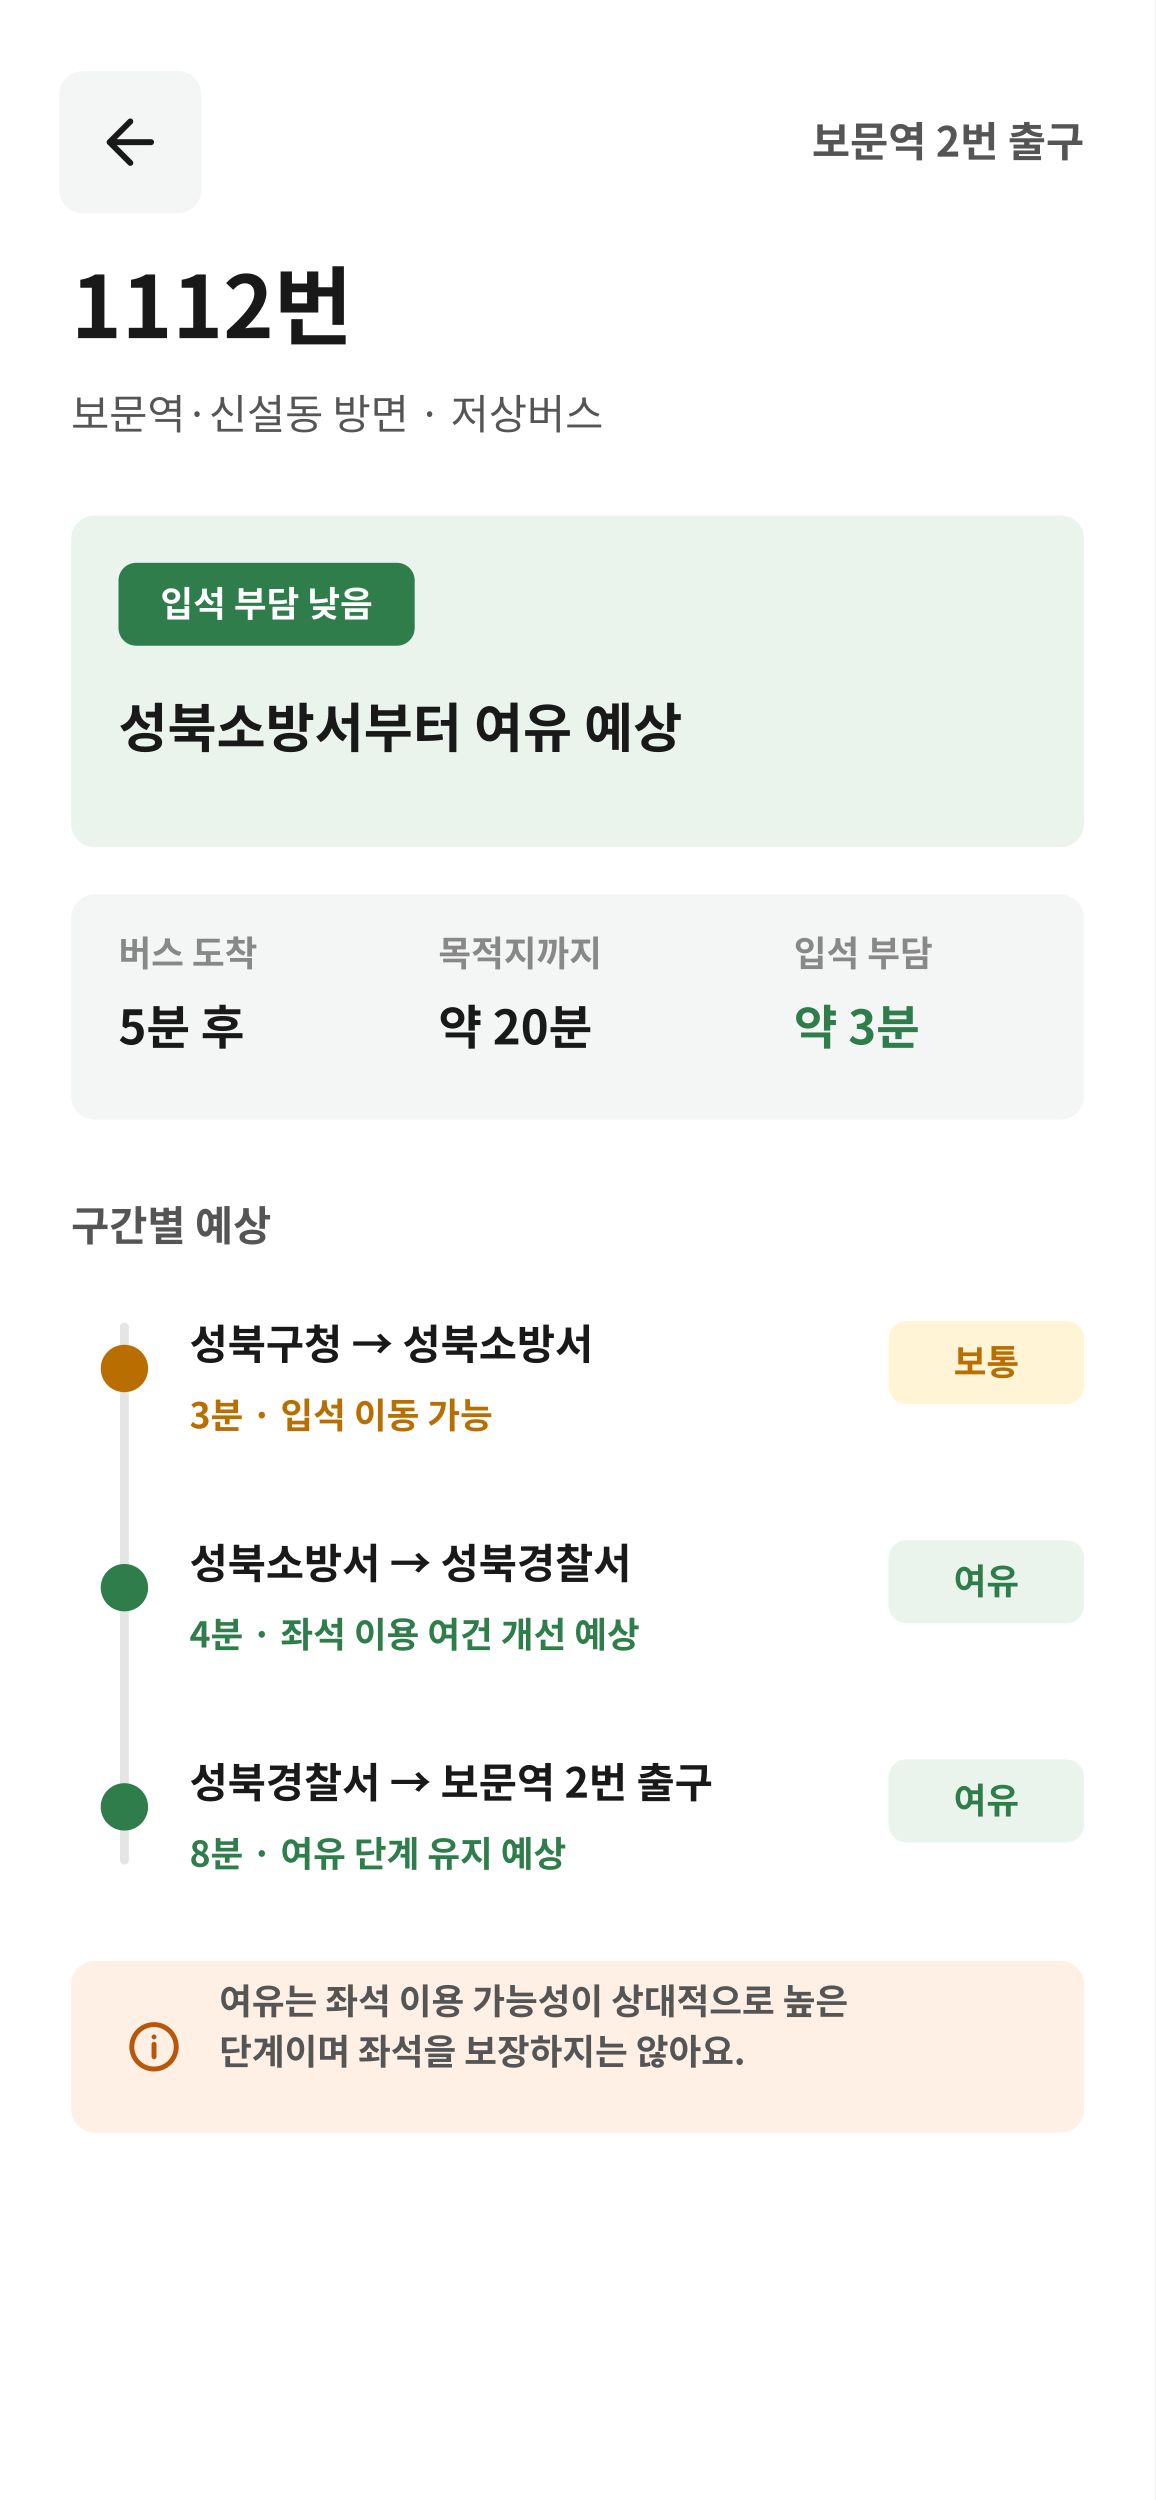
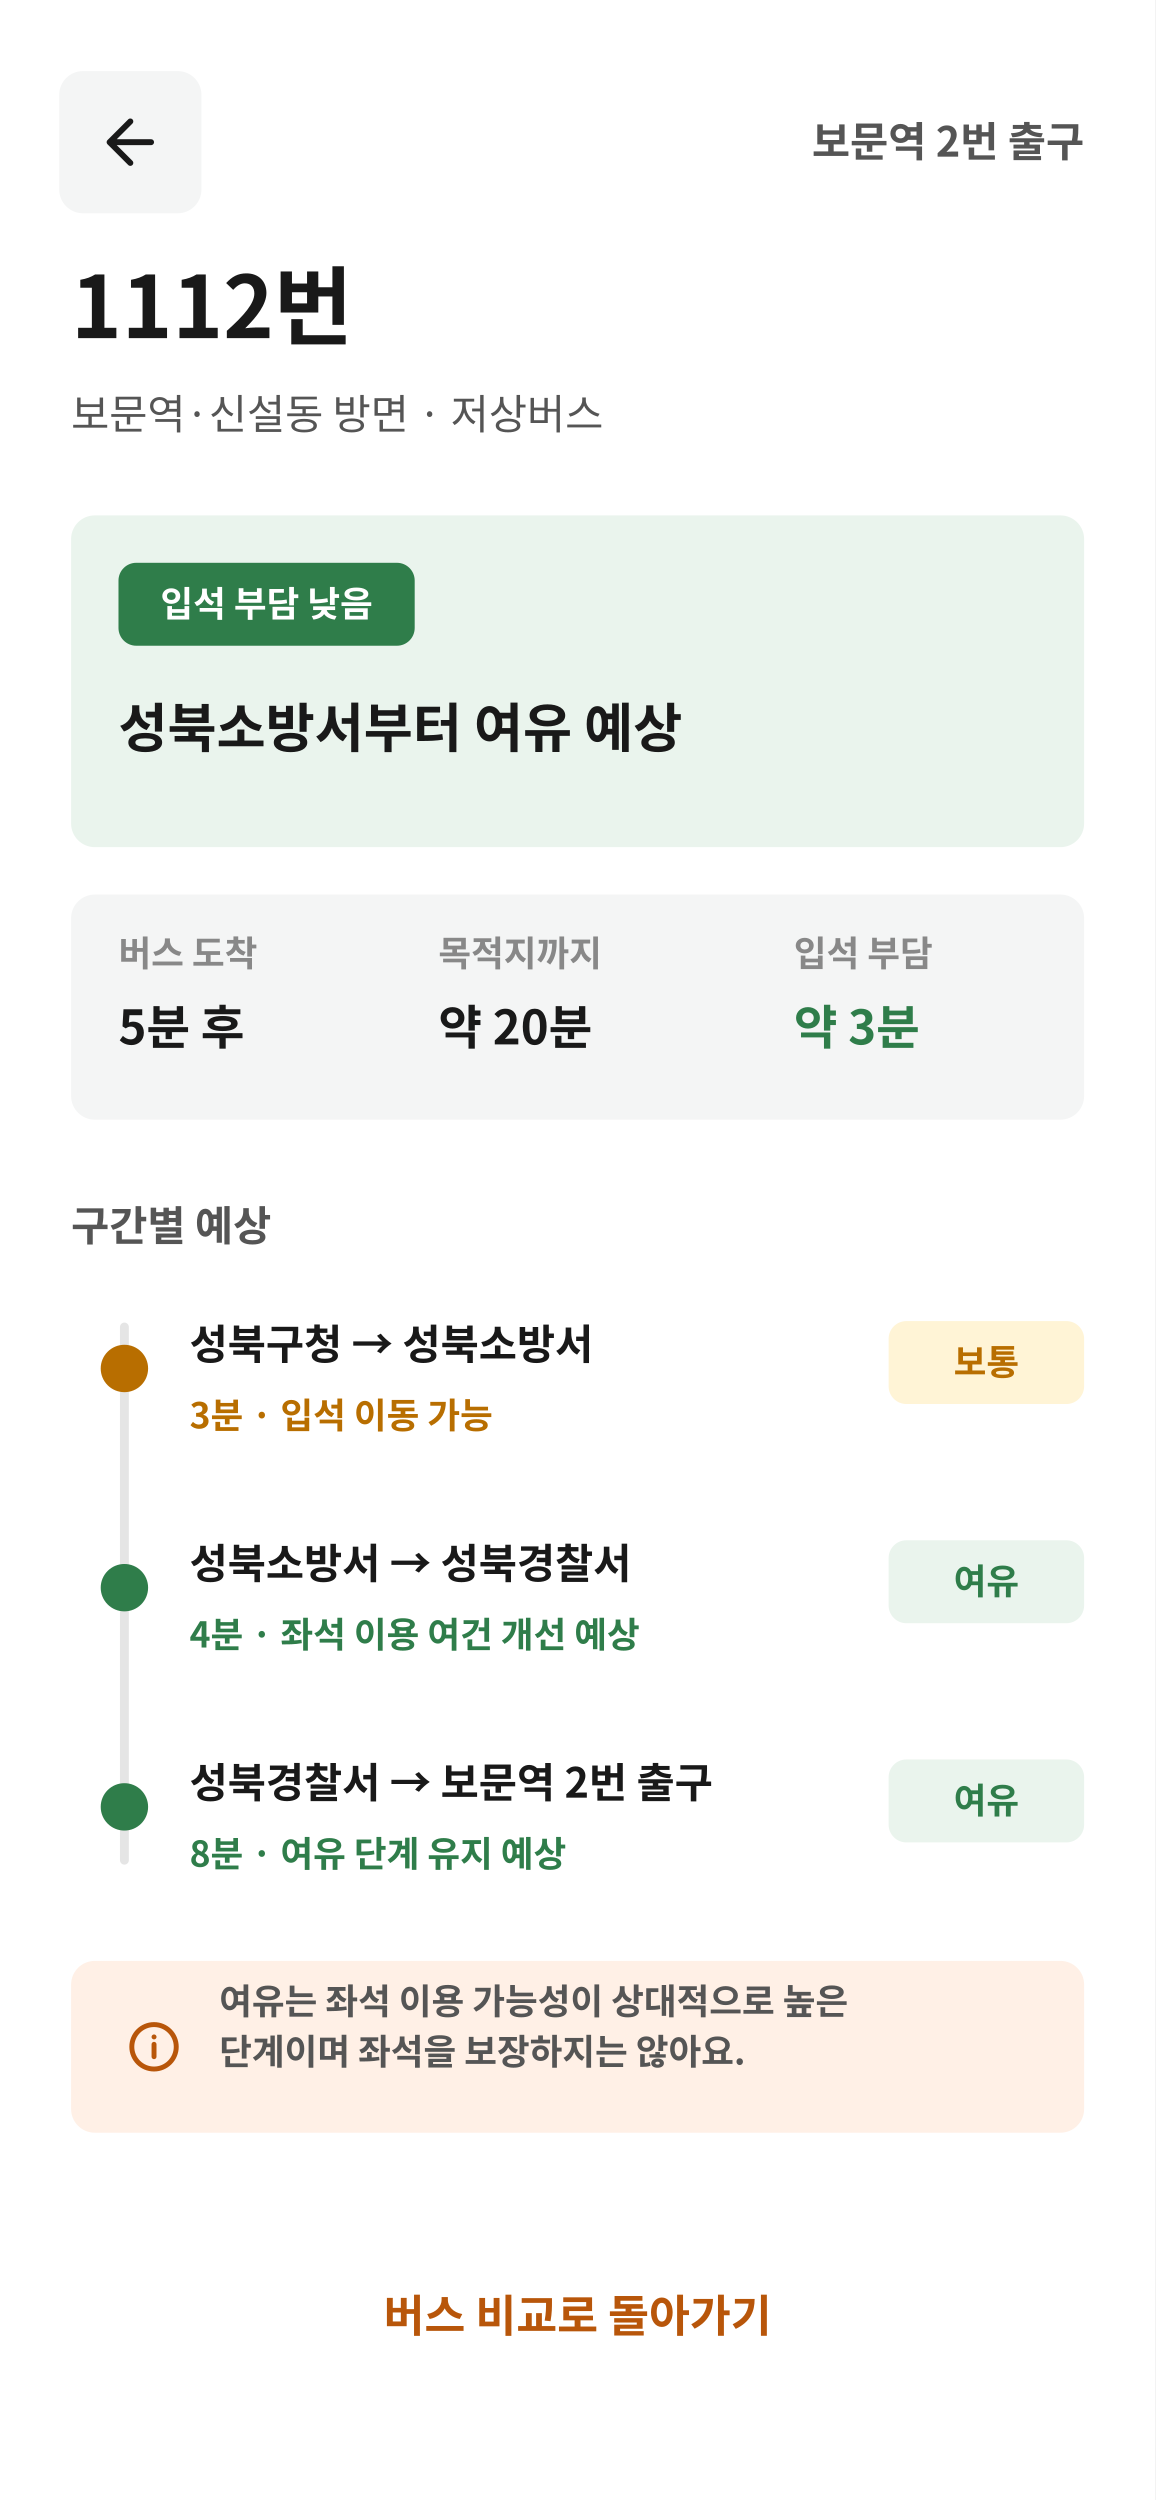
<svg xmlns="http://www.w3.org/2000/svg" width="390" height="844" viewBox="0 0 390 844" role="img" aria-label="버스 구간별 혼잡도 상세 화면">
  <rect x="0" y="0" width="390" height="844" rx="0" fill="#FFFFFF" stroke="none" stroke-width="1" />
  <rect x="20" y="24" width="48" height="48" rx="8" fill="#F4F5F5" stroke="none" stroke-width="1" />
  <g transform="translate(32 36) scale(1)">
    <path d="M19 12H5M12 19l-7-7 7-7" fill="none" stroke="#191919" stroke-width="2" stroke-linecap="round" stroke-linejoin="round" />
  </g>
  <text x="366" y="48" font-family="Noto Sans CJK KR, Malgun Gothic, sans-serif" font-size="14" font-weight="700" fill="#555555" text-anchor="end" dominant-baseline="middle" letter-spacing="0">보문역 2번 출구</text>
  <text x="24" y="104" font-family="Noto Sans CJK KR, Malgun Gothic, sans-serif" font-size="29" font-weight="800" fill="#191919" text-anchor="start" dominant-baseline="middle" letter-spacing="0">1112번</text>
  <text x="24" y="140" font-family="Noto Sans CJK KR, Malgun Gothic, sans-serif" font-size="14" font-weight="500" fill="#555555" text-anchor="start" dominant-baseline="middle" letter-spacing="0">보문역·신설동 방면 · 저상버스</text>
  <rect x="24" y="174" width="342" height="112" rx="8" fill="#EAF4ED" stroke="none" stroke-width="1" />
  <rect x="40" y="190" width="100" height="28" rx="6" fill="#2F7D4A" stroke="none" stroke-width="1" />
  <text x="90" y="204" font-family="Noto Sans CJK KR, Malgun Gothic, sans-serif" font-size="12" font-weight="800" fill="#FFFFFF" text-anchor="middle" dominant-baseline="middle" letter-spacing="0">입석 부담 낮음</text>
  <text x="40" y="246" font-family="Noto Sans CJK KR, Malgun Gothic, sans-serif" font-size="18" font-weight="800" fill="#191919" text-anchor="start" dominant-baseline="middle" letter-spacing="0">성북소방서부터 여유 예상</text>
  <rect x="24" y="302" width="342" height="76" rx="8" fill="#F4F5F5" stroke="none" stroke-width="1" />
  <text x="40" y="322" font-family="Noto Sans CJK KR, Malgun Gothic, sans-serif" font-size="12" font-weight="600" fill="#888888" text-anchor="start" dominant-baseline="middle" letter-spacing="0">버스 도착</text>
  <text x="40" y="347" font-family="Noto Sans CJK KR, Malgun Gothic, sans-serif" font-size="16" font-weight="800" fill="#191919" text-anchor="start" dominant-baseline="middle" letter-spacing="0">5분 후</text>
  <text x="148" y="322" font-family="Noto Sans CJK KR, Malgun Gothic, sans-serif" font-size="12" font-weight="600" fill="#888888" text-anchor="start" dominant-baseline="middle" letter-spacing="0">목적지까지</text>
  <text x="148" y="347" font-family="Noto Sans CJK KR, Malgun Gothic, sans-serif" font-size="16" font-weight="800" fill="#191919" text-anchor="start" dominant-baseline="middle" letter-spacing="0">약 20분</text>
  <text x="268" y="322" font-family="Noto Sans CJK KR, Malgun Gothic, sans-serif" font-size="12" font-weight="600" fill="#888888" text-anchor="start" dominant-baseline="middle" letter-spacing="0">입석 부담</text>
  <text x="268" y="347" font-family="Noto Sans CJK KR, Malgun Gothic, sans-serif" font-size="16" font-weight="800" fill="#2F7D4A" text-anchor="start" dominant-baseline="middle" letter-spacing="0">약 3분</text>
  <text x="24" y="414" font-family="Noto Sans CJK KR, Malgun Gothic, sans-serif" font-size="14" font-weight="700" fill="#555555" text-anchor="start" dominant-baseline="middle" letter-spacing="0">구간별 예상</text>
  <line x1="42" y1="448" x2="42" y2="628" stroke="#E5E5E5" stroke-width="3" stroke-linecap="round" />
  <circle cx="42" cy="462" r="8" fill="#B86E00" stroke="none" stroke-width="1" />
  <text x="64" y="454" font-family="Noto Sans CJK KR, Malgun Gothic, sans-serif" font-size="14" font-weight="700" fill="#191919" text-anchor="start" dominant-baseline="middle" letter-spacing="0">성북구청 → 성북소방서</text>
  <text x="64" y="478" font-family="Noto Sans CJK KR, Malgun Gothic, sans-serif" font-size="12" font-weight="600" fill="#B86E00" text-anchor="start" dominant-baseline="middle" letter-spacing="0">3분 · 입석 이동 가능</text>
  <rect x="300" y="446" width="66" height="28" rx="6" fill="#FFF4D6" stroke="none" stroke-width="1" />
  <text x="333" y="460" font-family="Noto Sans CJK KR, Malgun Gothic, sans-serif" font-size="12" font-weight="800" fill="#B86E00" text-anchor="middle" dominant-baseline="middle" letter-spacing="0">보통</text>
  <circle cx="42" cy="536" r="8" fill="#2F7D4A" stroke="none" stroke-width="1" />
  <text x="64" y="528" font-family="Noto Sans CJK KR, Malgun Gothic, sans-serif" font-size="14" font-weight="700" fill="#191919" text-anchor="start" dominant-baseline="middle" letter-spacing="0">성북소방서 → 성북경찰서</text>
  <text x="64" y="552" font-family="Noto Sans CJK KR, Malgun Gothic, sans-serif" font-size="12" font-weight="600" fill="#2F7D4A" text-anchor="start" dominant-baseline="middle" letter-spacing="0">4분 · 좌석 이용 여건 개선 예상</text>
  <rect x="300" y="520" width="66" height="28" rx="6" fill="#EAF4ED" stroke="none" stroke-width="1" />
  <text x="333" y="534" font-family="Noto Sans CJK KR, Malgun Gothic, sans-serif" font-size="12" font-weight="800" fill="#2F7D4A" text-anchor="middle" dominant-baseline="middle" letter-spacing="0">여유</text>
  <circle cx="42" cy="610" r="8" fill="#2F7D4A" stroke="none" stroke-width="1" />
  <text x="64" y="602" font-family="Noto Sans CJK KR, Malgun Gothic, sans-serif" font-size="14" font-weight="700" fill="#191919" text-anchor="start" dominant-baseline="middle" letter-spacing="0">성북경찰서 → 보문역 2번 출구</text>
  <text x="64" y="626" font-family="Noto Sans CJK KR, Malgun Gothic, sans-serif" font-size="12" font-weight="600" fill="#2F7D4A" text-anchor="start" dominant-baseline="middle" letter-spacing="0">8분 · 여유 단계 유지 예상</text>
  <rect x="300" y="594" width="66" height="28" rx="6" fill="#EAF4ED" stroke="none" stroke-width="1" />
  <text x="333" y="608" font-family="Noto Sans CJK KR, Malgun Gothic, sans-serif" font-size="12" font-weight="800" fill="#2F7D4A" text-anchor="middle" dominant-baseline="middle" letter-spacing="0">여유</text>
  <rect x="24" y="662" width="342" height="58" rx="8" fill="#FFF0E6" stroke="none" stroke-width="1" />
  <g transform="translate(42 681) scale(0.8333333)">
    <circle cx="12" cy="12" r="9" fill="none" stroke="#B8560A" stroke-width="2" stroke-linecap="round" stroke-linejoin="round" />
    <path d="M12 11v5M12 8h.01" fill="none" stroke="#B8560A" stroke-width="2" stroke-linecap="round" stroke-linejoin="round" />
  </g>
  <text x="74" y="680" font-family="Noto Sans CJK KR, Malgun Gothic, sans-serif" font-size="12" font-weight="600" fill="#555555" text-anchor="start" letter-spacing="0">
    <tspan x="74" dy="0">여유는 좌석 이용 가능성이 상대적으로 높은</tspan>
    <tspan x="74" dy="17">단계이며 좌석을 보장하지는 않아요.</tspan>
  </text>
+   <text x="195" y="782" font-family="Noto Sans CJK KR, Malgun Gothic, sans-serif" font-size="15" font-weight="800" fill="#B8560A" text-anchor="middle" dominant-baseline="middle" letter-spacing="0">버스 비교로 돌아가기</text>
</svg>
